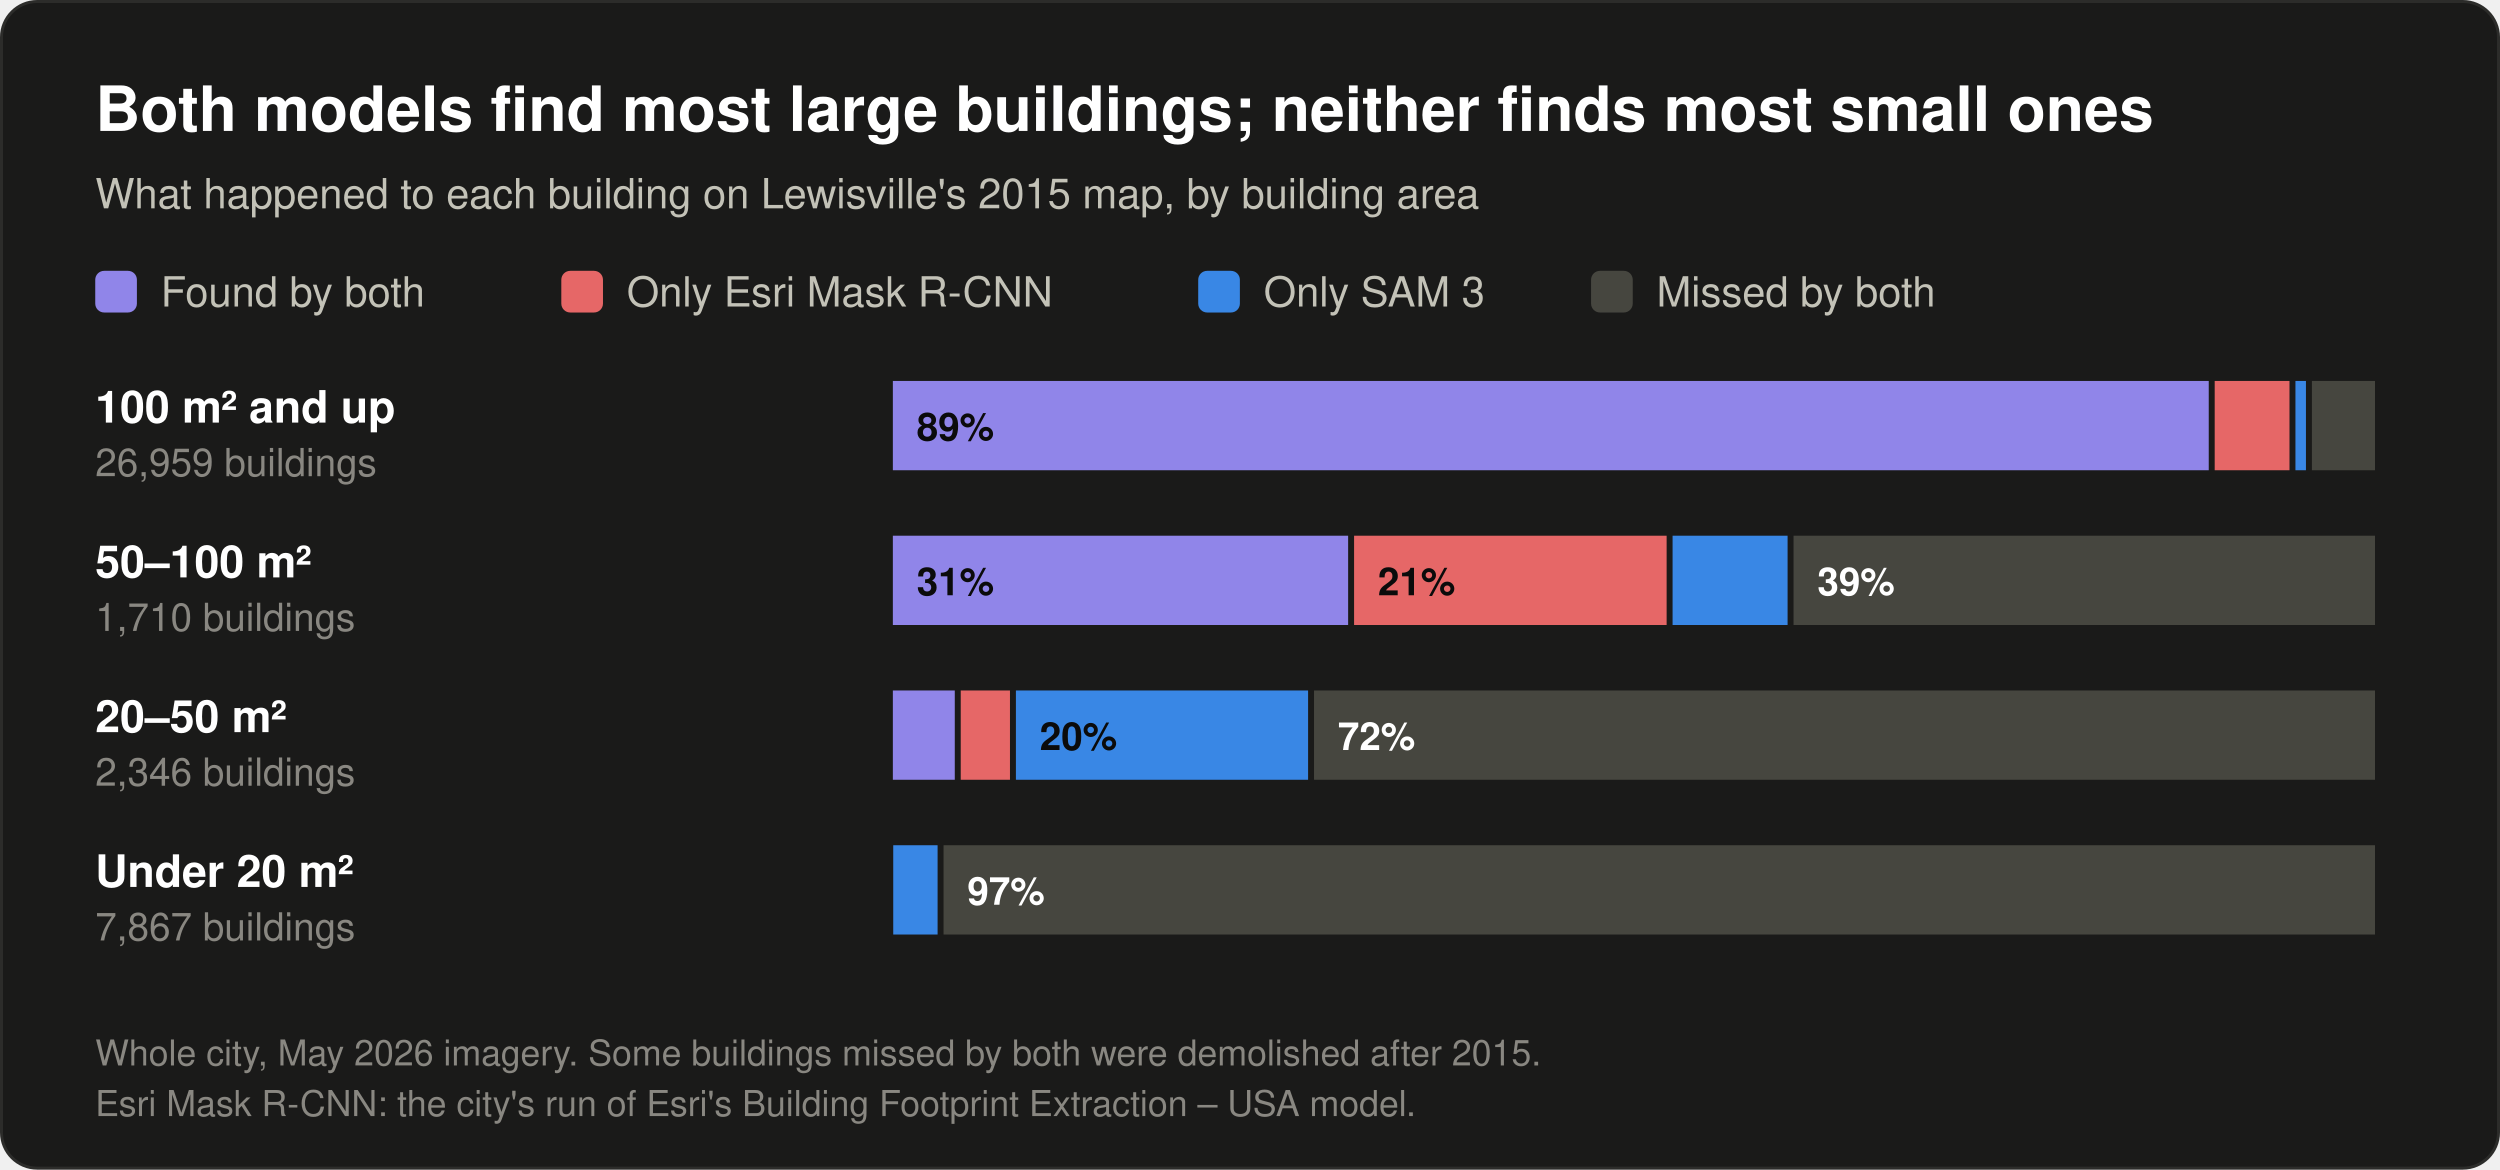
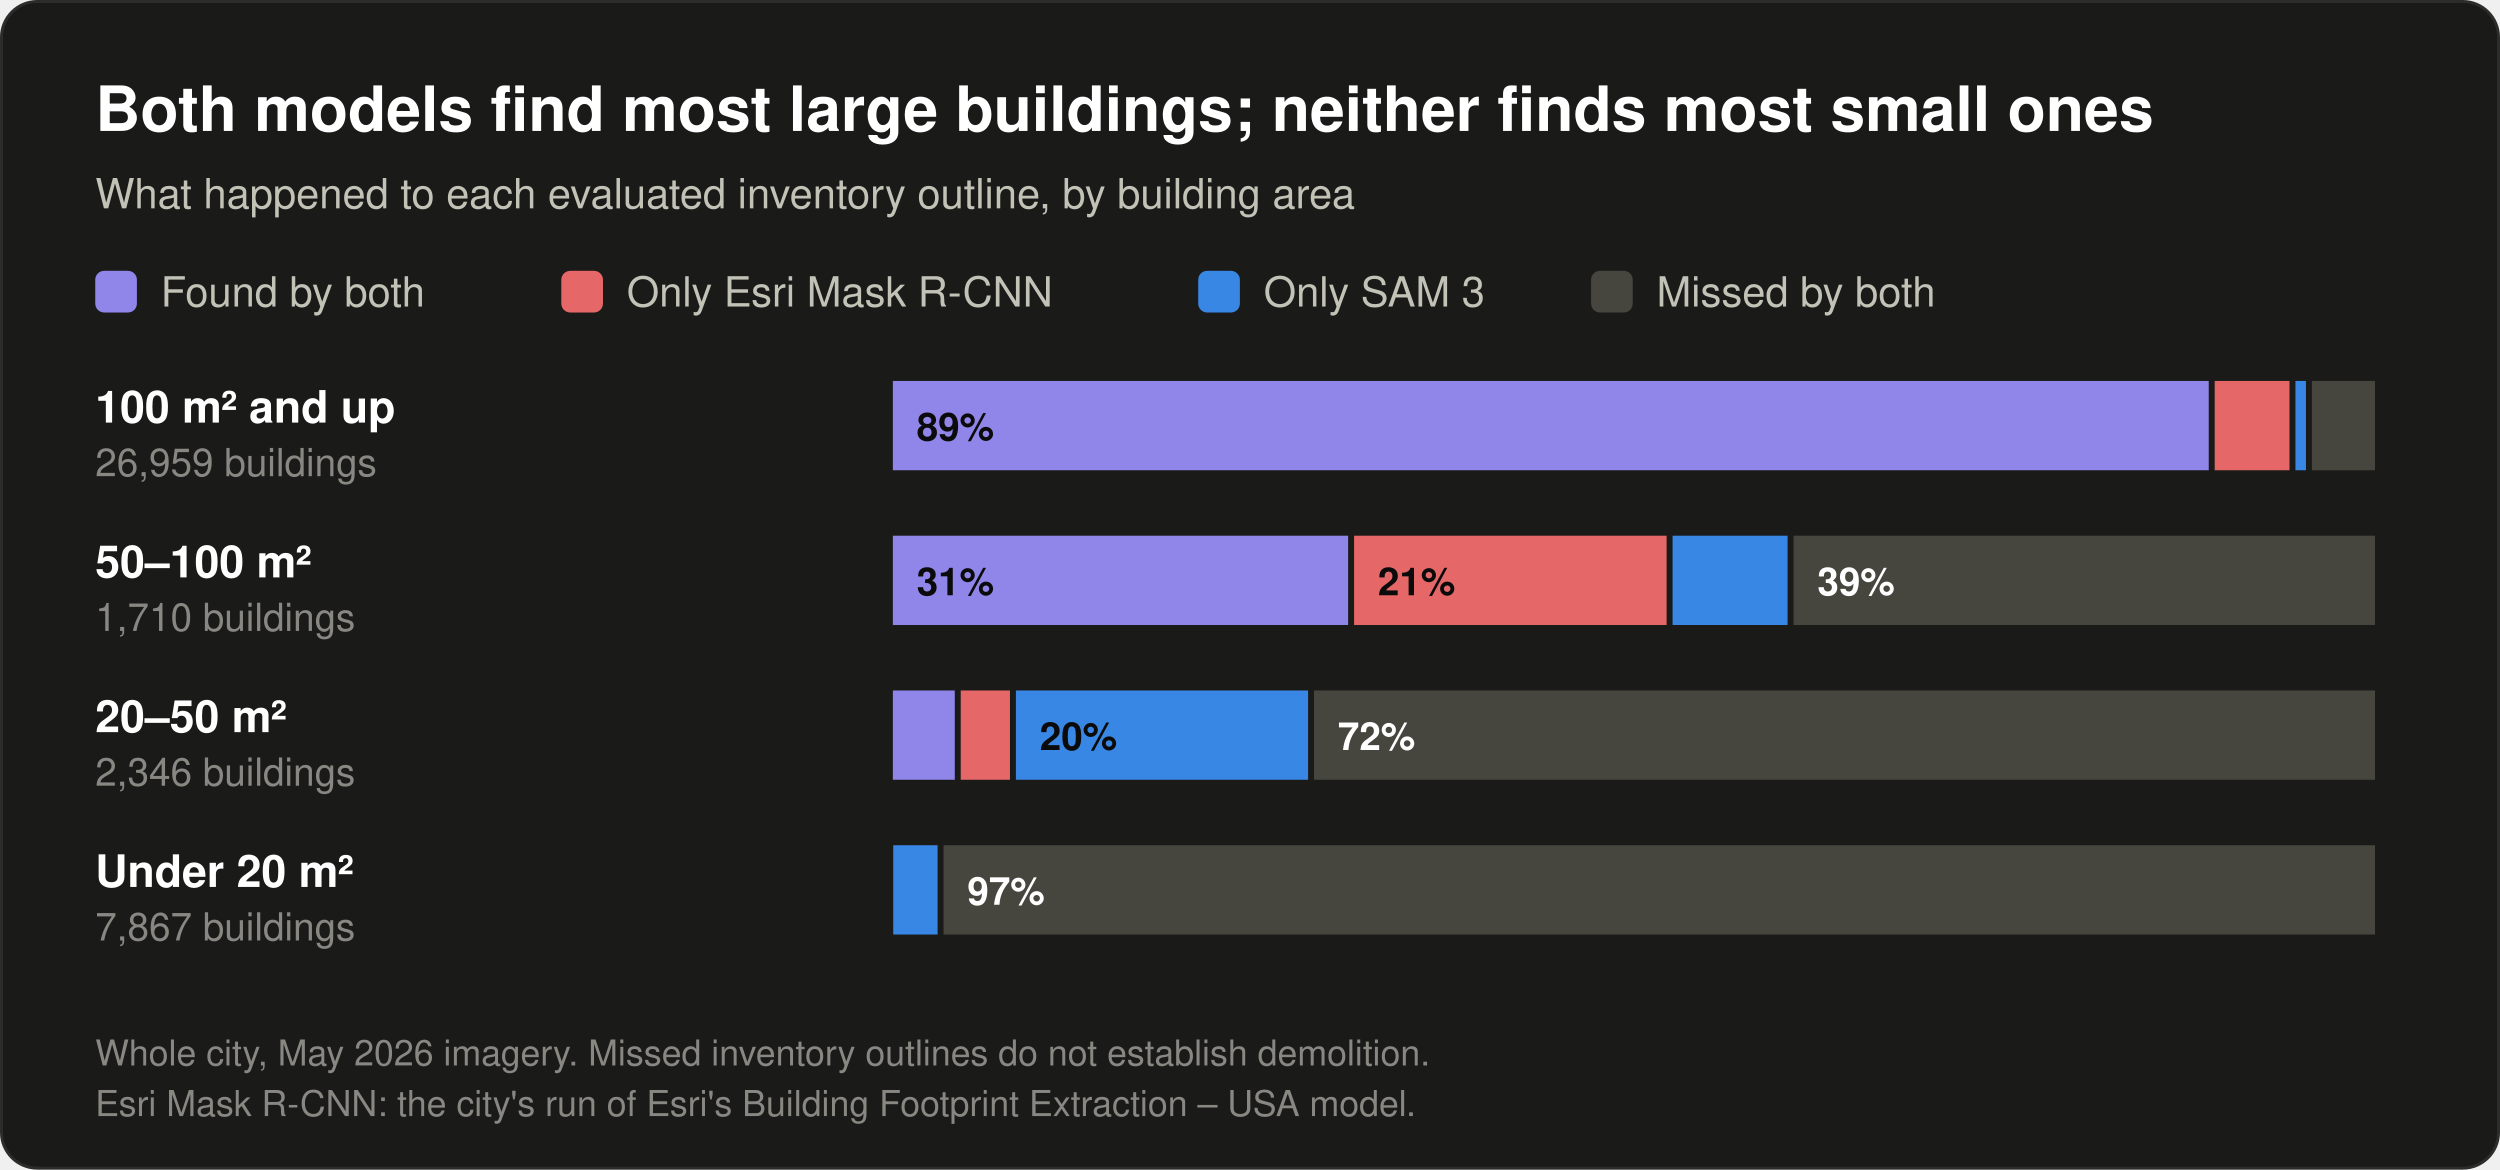
<svg xmlns="http://www.w3.org/2000/svg" width="840" height="393" viewBox="0 0 840 393" font-family="-apple-system, BlinkMacSystemFont, 'Segoe UI', Helvetica, Arial, sans-serif">
  <rect x="0.5" y="0.5" width="839" height="392" rx="12" fill="#1a1a19" stroke="#2c2c2a" />
  <text x="32" y="44" font-size="21" font-weight="700" text-anchor="start" fill="#ffffff">Both models find most large buildings; neither finds most small ones</text>
-   <text x="32" y="70" font-size="14" font-weight="400" text-anchor="start" fill="#c3c2b7">What happened to each building on Lewisville's 2015 map, by building area</text>
+   <text x="32" y="70" font-size="14" font-weight="400" text-anchor="start" fill="#c3c2b7">What happened to each evaluated inventory outline, by building area</text>
  <rect x="32" y="91" width="14" height="14" rx="3" fill="#9085e9" />
  <text x="54" y="103" font-size="14" font-weight="400" text-anchor="start" fill="#c3c2b7">Found by both</text>
  <rect x="188.6" y="91" width="14" height="14" rx="3" fill="#e66767" />
  <text x="210.6" y="103" font-size="14" font-weight="400" text-anchor="start" fill="#c3c2b7">Only Esri Mask R-CNN</text>
  <rect x="402.6" y="91" width="14" height="14" rx="3" fill="#3987e5" />
  <text x="424.6" y="103" font-size="14" font-weight="400" text-anchor="start" fill="#c3c2b7">Only SAM 3</text>
  <rect x="534.6" y="91" width="14" height="14" rx="3" fill="#46463f" />
  <text x="556.6" y="103" font-size="14" font-weight="400" text-anchor="start" fill="#c3c2b7">Missed by both</text>
  <text x="32" y="142" font-size="15" font-weight="600" text-anchor="start" fill="#ffffff">100 m² and up</text>
  <text x="32" y="160" font-size="13" font-weight="400" text-anchor="start" fill="#898781">26,959 buildings</text>
  <rect x="300" y="128" width="442.137" height="30" rx="0" fill="#9085e9" />
  <text x="308" y="148" font-size="13" font-weight="600" text-anchor="start" fill="#0b0b0b">89%</text>
  <rect x="744.137" y="128" width="25.134" height="30" rx="0" fill="#e66767" />
  <rect x="771.271" y="128" width="3.527" height="30" rx="0" fill="#3987e5" />
  <rect x="776.798" y="128" width="21.202" height="30" rx="0" fill="#46463f" />
  <text x="32" y="194" font-size="15" font-weight="600" text-anchor="start" fill="#ffffff">50–100 m²</text>
  <text x="32" y="212" font-size="13" font-weight="400" text-anchor="start" fill="#898781">1,710 buildings</text>
  <rect x="300" y="180" width="152.971" height="30" rx="0" fill="#9085e9" />
  <text x="308" y="200" font-size="13" font-weight="600" text-anchor="start" fill="#0b0b0b">31%</text>
  <rect x="454.971" y="180" width="105.018" height="30" rx="0" fill="#e66767" />
  <text x="462.971" y="200" font-size="13" font-weight="600" text-anchor="start" fill="#0b0b0b">21%</text>
  <rect x="561.988" y="180" width="38.643" height="30" rx="0" fill="#3987e5" />
  <rect x="602.632" y="180" width="195.368" height="30" rx="0" fill="#46463f" />
  <text x="610.632" y="200" font-size="13" font-weight="600" text-anchor="start" fill="#ffffff">39%</text>
  <text x="32" y="246" font-size="15" font-weight="600" text-anchor="start" fill="#ffffff">20–50 m²</text>
  <text x="32" y="264" font-size="13" font-weight="400" text-anchor="start" fill="#898781">2,346 buildings</text>
  <rect x="300" y="232" width="20.805" height="30" rx="0" fill="#9085e9" />
  <rect x="322.805" y="232" width="16.542" height="30" rx="0" fill="#e66767" />
  <rect x="341.347" y="232" width="98.171" height="30" rx="0" fill="#3987e5" />
  <text x="349.347" y="252" font-size="13" font-weight="600" text-anchor="start" fill="#0b0b0b">20%</text>
  <rect x="441.517" y="232" width="356.483" height="30" rx="0" fill="#46463f" />
  <text x="449.517" y="252" font-size="13" font-weight="600" text-anchor="start" fill="#ffffff">72%</text>
  <text x="32" y="298" font-size="15" font-weight="600" text-anchor="start" fill="#ffffff">Under 20 m²</text>
  <text x="32" y="316" font-size="13" font-weight="400" text-anchor="start" fill="#898781">7,867 buildings</text>
  <rect x="300.127" y="284" width="14.906" height="30" rx="0" fill="#3987e5" />
  <rect x="317.033" y="284" width="480.967" height="30" rx="0" fill="#46463f" />
  <text x="325.033" y="304" font-size="13" font-weight="600" text-anchor="start" fill="#ffffff">97%</text>
-   <text x="32" y="358" font-size="12" font-weight="400" text-anchor="start" fill="#898781">Whole city, May 2026 imagery. Some buildings missed by both were demolished after 2015.</text>
+   <text x="32" y="358" font-size="12" font-weight="400" text-anchor="start" fill="#898781">Whole city, May 2026 imagery. Missed inventory outlines do not establish demolition.</text>
  <text x="32" y="375" font-size="12" font-weight="400" text-anchor="start" fill="#898781">Esri Mask R-CNN: the city's run of Esri's Building Footprint Extraction – USA model.</text>
</svg>
